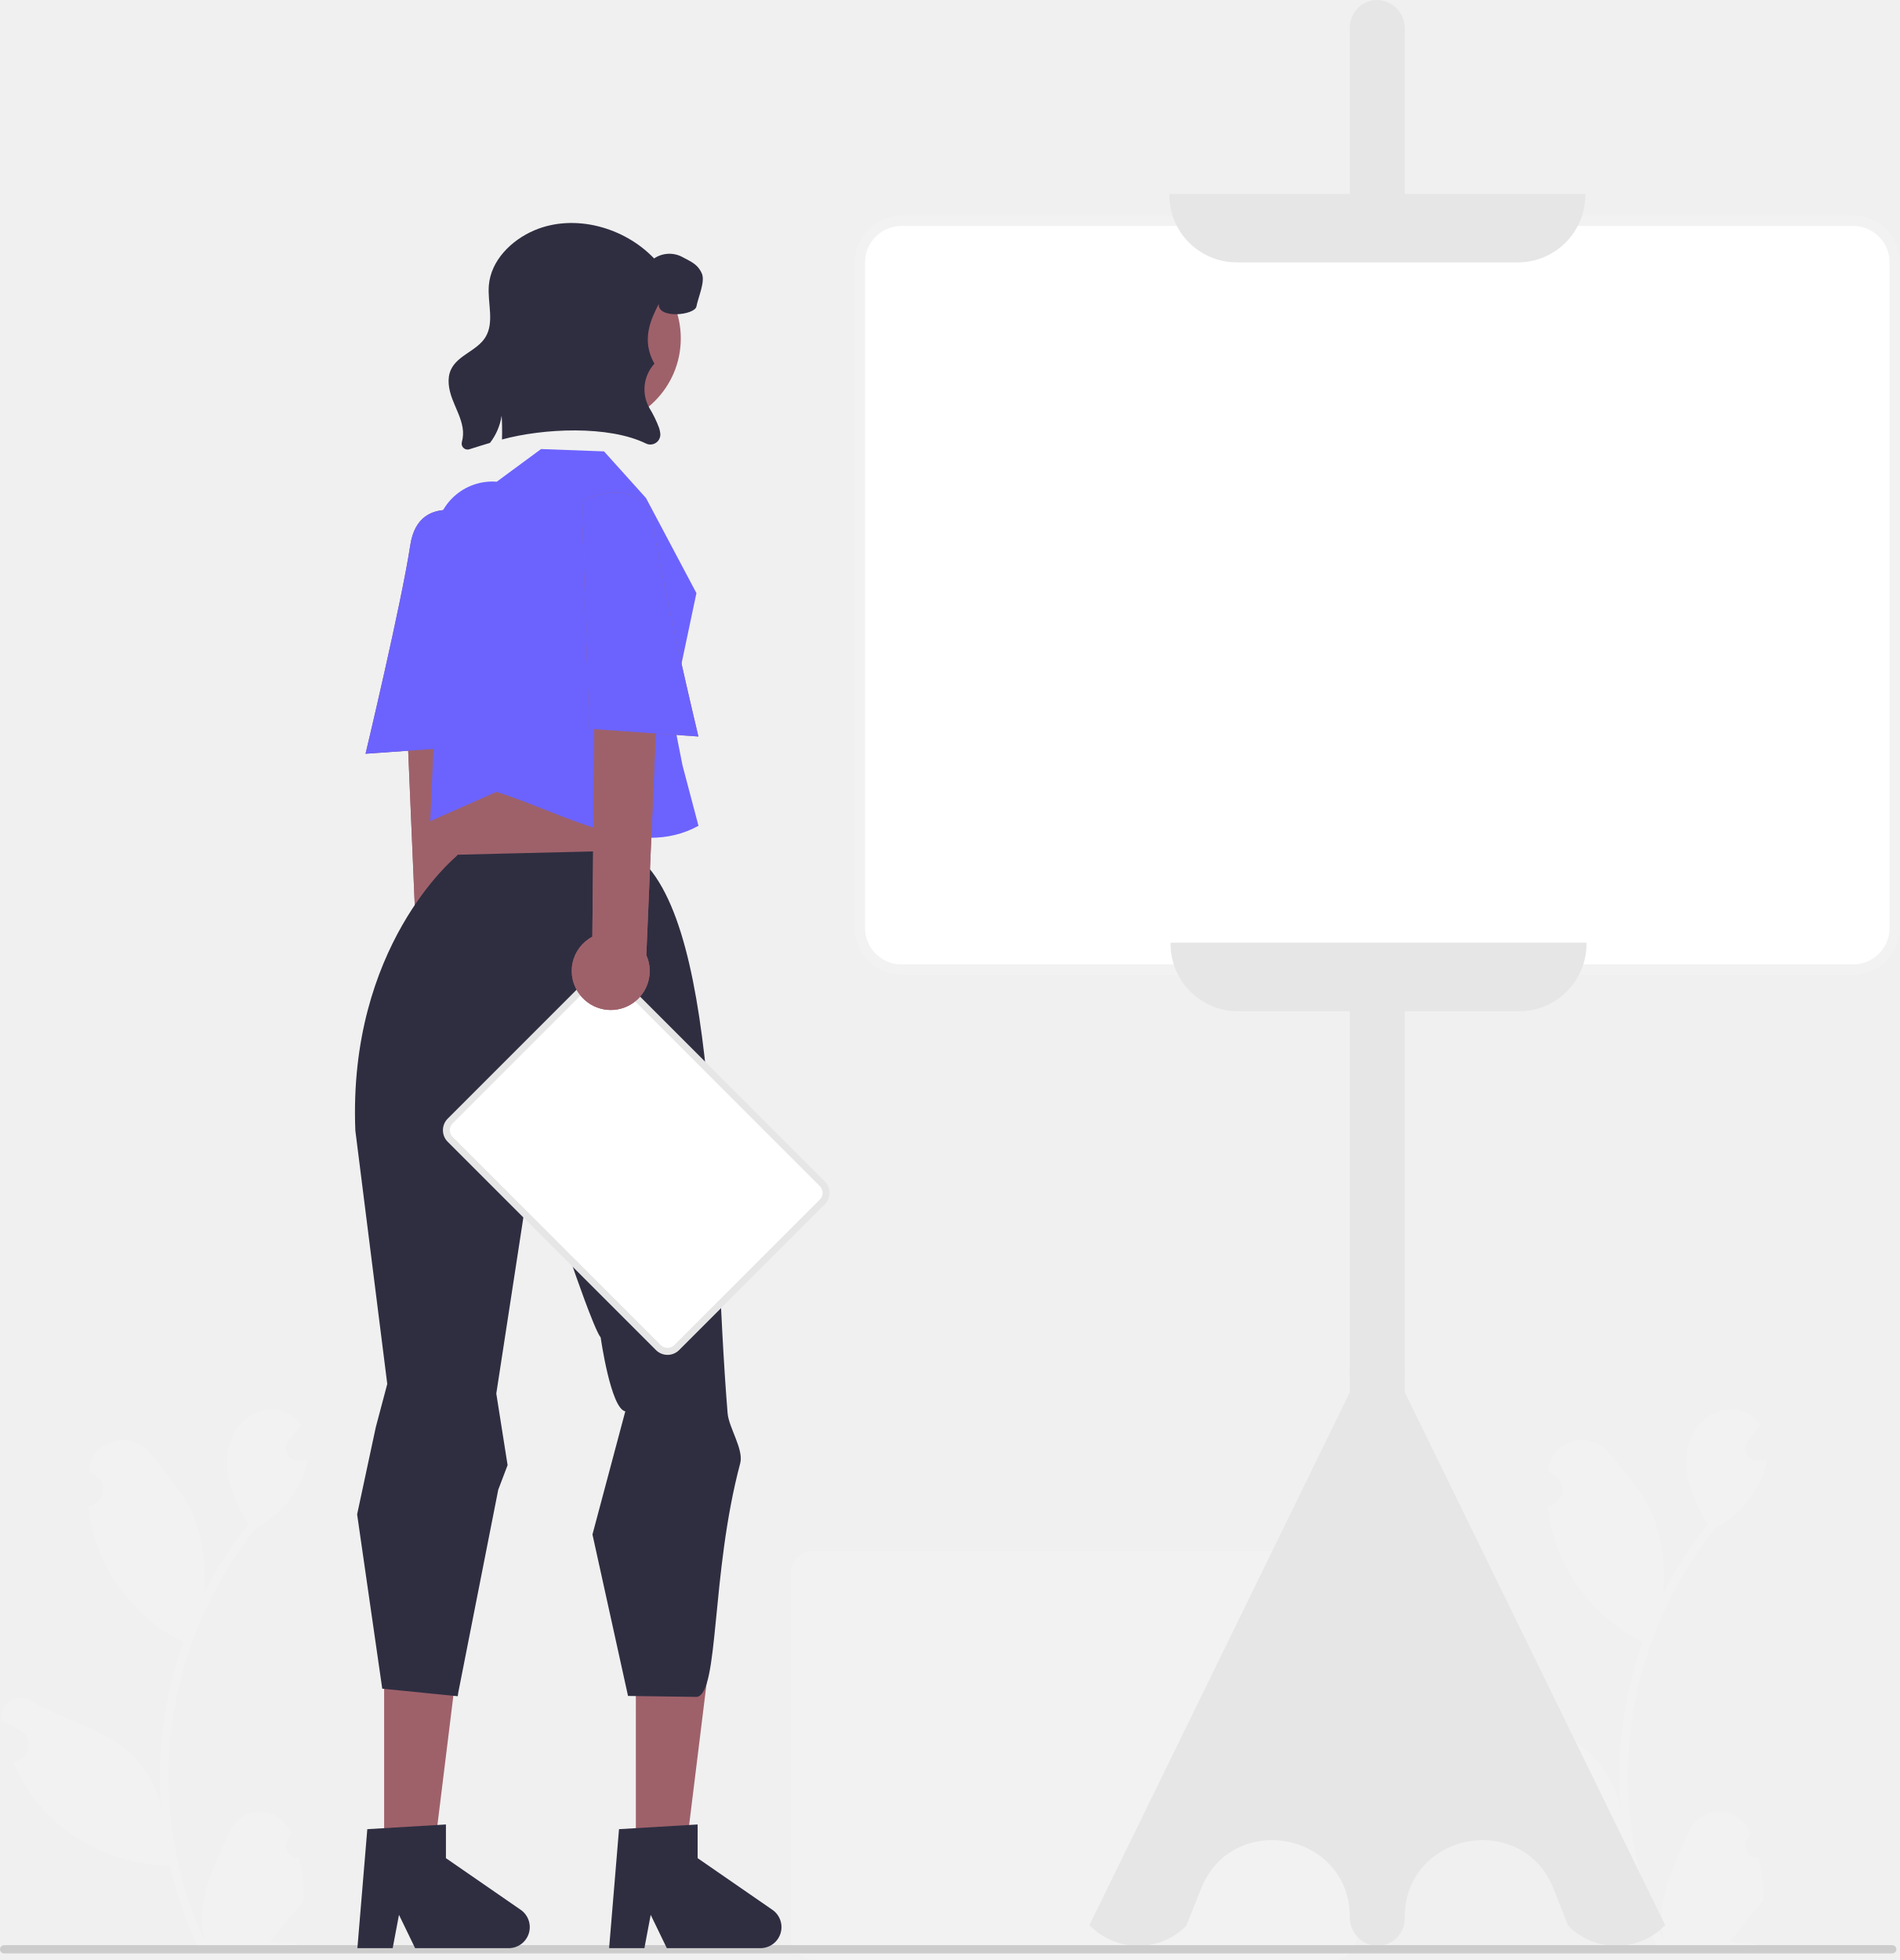
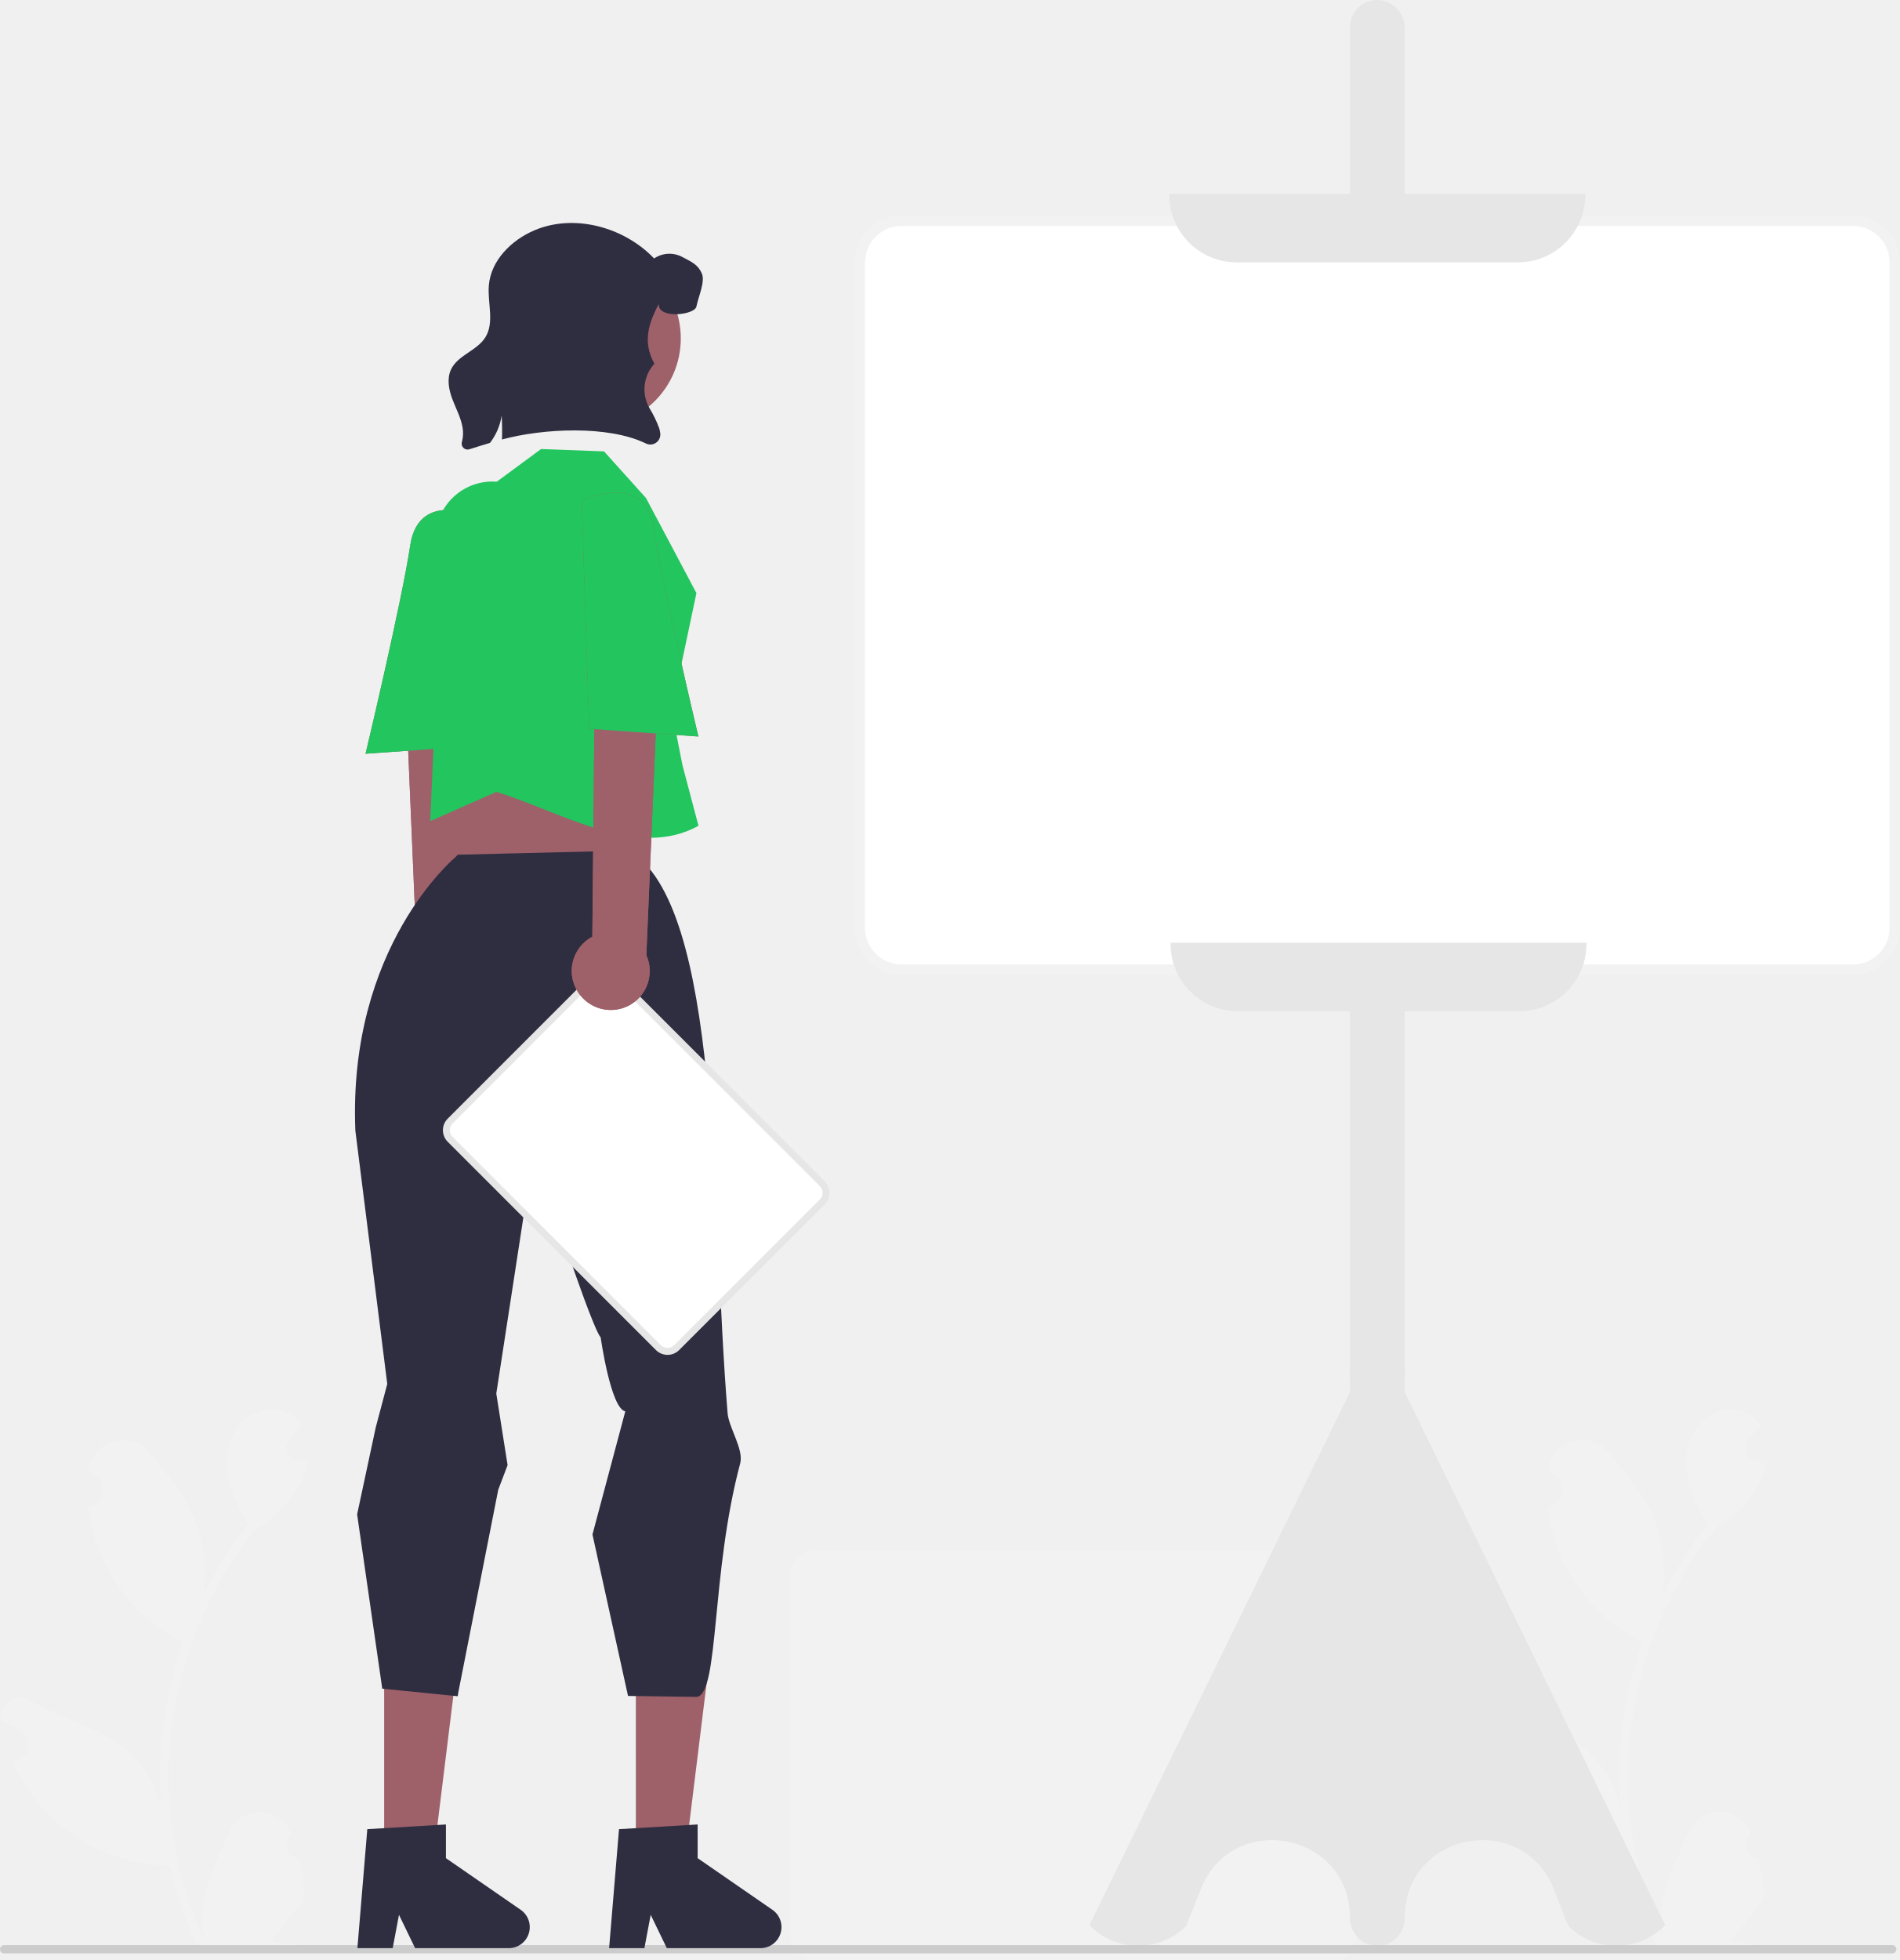
<svg xmlns="http://www.w3.org/2000/svg" data-name="Layer 1" width="550.71" height="567.986" viewBox="0 0 550.71 567.986">
  <path d="M711.247,733.993H560.521a6.616,6.616,0,0,1-6.609-6.608V622.005a6.616,6.616,0,0,1,6.609-6.609h150.725a6.616,6.616,0,0,1,6.608,6.609V727.385A6.616,6.616,0,0,1,711.247,733.993Z" transform="translate(-324.6448 -166.0071)" fill="#f2f2f2" />
  <path d="M464.932,459.293a11.226,11.226,0,0,0-3.595-16.835l-.95-100.813-18.842,8.647,4.144,97.501A11.287,11.287,0,0,0,464.932,459.293Z" transform="translate(-324.6448 -166.0071)" fill="#9e616a" />
  <path d="M464.424,316.121s-18.329-8.891-20.864,7.884-12.961,60.433-12.961,60.433l31.639-2.238Z" transform="translate(-324.6448 -166.0071)" fill="#9e616a" />
  <path d="M464.932,459.293a11.226,11.226,0,0,0-3.595-16.835l-.95-100.813-18.842,8.647,4.144,97.501A11.287,11.287,0,0,0,464.932,459.293Z" transform="translate(-324.6448 -166.0071)" fill="#9e616a" />
-   <path d="M464.424,316.121s-18.329-8.891-20.864,7.884-12.961,60.433-12.961,60.433l31.639-2.238Z" transform="translate(-324.6448 -166.0071)" fill="#6c63ff" />
+   <path d="M464.424,316.121s-18.329-8.891-20.864,7.884-12.961,60.433-12.961,60.433l31.639-2.238Z" transform="translate(-324.6448 -166.0071)" fill="#22c55e" />
  <path d="M411.353,704.466a3.613,3.613,0,0,1-2.619-6.263c.091-.362.156-.622.248-.984q-.049-.118-.098-.236a9.703,9.703,0,0,0-17.898.067c-2.927,7.051-6.654,14.113-7.572,21.568a28.705,28.705,0,0,0,.504,9.872,115.086,115.086,0,0,1-10.469-47.799,111.08,111.08,0,0,1,.689-12.392q.571-5.06,1.584-10.047a116.419,116.419,0,0,1,23.087-49.342,30.983,30.983,0,0,0,12.886-13.369,23.634,23.634,0,0,0,2.149-6.458c-.627.082-1.265.134-1.892.175-.195.01-.401.021-.597.031l-.074.003a3.58,3.58,0,0,1-2.94-5.832q.406-.5.813-.999c.411-.514.833-1.018,1.244-1.532a1.784,1.784,0,0,0,.134-.154c.473-.586.946-1.162,1.419-1.748a10.352,10.352,0,0,0-3.394-3.28c-4.741-2.777-11.281-.854-14.706,3.435-3.435,4.288-4.083,10.304-2.89,15.662a41.485,41.485,0,0,0,5.738,12.793c-.257.329-.525.648-.782.977a117.171,117.171,0,0,0-12.23,19.375,48.709,48.709,0,0,0-2.908-22.624c-2.783-6.715-8.001-12.37-12.595-18.175-5.519-6.973-16.835-3.93-17.807,4.909q-.014.128-.028.257,1.024.577,2.004,1.226a4.901,4.901,0,0,1-1.976,8.919l-.1.015a48.767,48.767,0,0,0,1.285,7.291A50.21,50.21,0,0,0,376.563,641.273c.401.206.792.411,1.193.607a119.598,119.598,0,0,0-6.438,30.296,113.435,113.435,0,0,0,.082,18.315l-.031-.216a29.974,29.974,0,0,0-10.232-17.308c-7.874-6.469-18.999-8.851-27.494-14.05a5.625,5.625,0,0,0-8.616,5.473q.017.114.035.227a32.926,32.926,0,0,1,3.692,1.779q1.024.578,2.004,1.226a4.901,4.901,0,0,1-1.976,8.919l-.1.015c-.072.01-.134.021-.206.031a48.808,48.808,0,0,0,8.978,14.058A50.254,50.254,0,0,0,373.9,706.637h.01a119.563,119.563,0,0,0,8.032,23.447h28.692c.103-.319.195-.648.288-.967a32.599,32.599,0,0,1-7.939-.473c2.129-2.612,4.257-5.245,6.386-7.857a1.781,1.781,0,0,0,.134-.154c1.08-1.337,2.17-2.663,3.25-4l.001-.002a47.75,47.75,0,0,0-1.399-12.164Z" transform="translate(-324.6448 -166.0071)" fill="#f2f2f2" />
  <path d="M834.353,704.466a3.613,3.613,0,0,1-2.619-6.263c.091-.362.156-.622.248-.984q-.049-.118-.098-.236a9.703,9.703,0,0,0-17.898.067c-2.927,7.051-6.654,14.113-7.572,21.568a28.705,28.705,0,0,0,.504,9.872,115.086,115.086,0,0,1-10.469-47.799,111.08,111.08,0,0,1,.689-12.392q.571-5.06,1.584-10.047a116.419,116.419,0,0,1,23.087-49.342,30.983,30.983,0,0,0,12.886-13.369,23.634,23.634,0,0,0,2.149-6.458c-.627.082-1.265.134-1.892.175-.195.01-.401.021-.597.031l-.074.003a3.58,3.58,0,0,1-2.94-5.832q.406-.5.813-.999c.411-.514.833-1.018,1.244-1.532a1.784,1.784,0,0,0,.134-.154c.473-.586.946-1.162,1.419-1.748a10.352,10.352,0,0,0-3.394-3.28c-4.741-2.777-11.281-.854-14.706,3.435-3.435,4.288-4.083,10.304-2.89,15.662a41.485,41.485,0,0,0,5.738,12.793c-.257.329-.525.648-.782.977a117.171,117.171,0,0,0-12.23,19.375,48.709,48.709,0,0,0-2.908-22.624c-2.783-6.715-8.001-12.37-12.595-18.175-5.519-6.973-16.835-3.93-17.807,4.909q-.014.128-.028.257,1.024.577,2.004,1.226a4.901,4.901,0,0,1-1.976,8.919l-.1.015a48.767,48.767,0,0,0,1.285,7.291A50.21,50.21,0,0,0,799.563,641.273c.401.206.792.411,1.193.607a119.598,119.598,0,0,0-6.438,30.296,113.435,113.435,0,0,0,.082,18.315l-.031-.216a29.974,29.974,0,0,0-10.232-17.308c-7.874-6.469-18.999-8.851-27.494-14.05a5.625,5.625,0,0,0-8.616,5.473q.017.114.035.227a32.926,32.926,0,0,1,3.692,1.779q1.024.578,2.004,1.226a4.901,4.901,0,0,1-1.976,8.919l-.1.015c-.072.01-.134.021-.206.031a48.808,48.808,0,0,0,8.978,14.058A50.254,50.254,0,0,0,796.9,706.637h.01a119.563,119.563,0,0,0,8.032,23.447h28.692c.103-.319.195-.648.288-.967a32.599,32.599,0,0,1-7.939-.473c2.129-2.612,4.257-5.245,6.386-7.857a1.781,1.781,0,0,0,.134-.154c1.08-1.337,2.17-2.663,3.25-4l.001-.002a47.75,47.75,0,0,0-1.399-12.164Z" transform="translate(-324.6448 -166.0071)" fill="#f2f2f2" />
  <path d="M723.864,729.896c-.083,0-.165-.002-.248-.004a8.169,8.169,0,0,1-7.702-8.255c0-12.795-9.14-20.259-18.197-21.98-9.058-1.72-20.298,1.871-24.989,13.776l-4.265,10.707a19.672,19.672,0,0,1-27.787,0l-.252-.252.157-.321,75.334-154.134v-3.777a19.488,19.488,0,0,1,.002-3.5l-.002-388.203a7.946,7.946,0,0,1,8.19-7.943,8.169,8.169,0,0,1,7.703,8.255v387.936a19.489,19.489,0,0,1-.002,3.5l.002,3.731,75.491,154.456-.252.252a19.672,19.672,0,0,1-27.787,0l-.112-.17-4.153-10.537c-4.691-11.904-15.93-15.493-24.989-13.776-9.058,1.721-18.197,9.185-18.197,21.98v.312a7.947,7.947,0,0,1-7.943,7.946Z" transform="translate(-324.6448 -166.0071)" fill="#e6e6e6" />
  <path d="M861.763,446.993H585.96A12.106,12.106,0,0,1,573.867,434.901v-192.828A12.106,12.106,0,0,1,585.96,229.98H861.763a12.106,12.106,0,0,1,12.092,12.093v192.828A12.106,12.106,0,0,1,861.763,446.993Z" transform="translate(-324.6448 -166.0071)" fill="#fff" />
  <path d="M861.763,448.493H585.96a13.608,13.608,0,0,1-13.593-13.592V242.072a13.608,13.608,0,0,1,13.593-13.592H861.763a13.608,13.608,0,0,1,13.592,13.592V434.901A13.608,13.608,0,0,1,861.763,448.493ZM585.96,231.48a10.604,10.604,0,0,0-10.593,10.592V434.901a10.605,10.605,0,0,0,10.593,10.592H861.763a10.604,10.604,0,0,0,10.592-10.592V242.072a10.604,10.604,0,0,0-10.592-10.592Z" transform="translate(-324.6448 -166.0071)" fill="#f2f2f2" />
  <path d="M764.64,242.036H683.083a19.525,19.525,0,0,1-19.503-19.503v-.355H784.143v.355A19.525,19.525,0,0,1,764.64,242.036Z" transform="translate(-324.6448 -166.0071)" fill="#e6e6e6" />
  <path d="M764.994,459.049H683.437a19.525,19.525,0,0,1-19.503-19.503v-.355H784.497v.355A19.525,19.525,0,0,1,764.994,459.049Z" transform="translate(-324.6448 -166.0071)" fill="#e6e6e6" />
  <path d="M874.315,730.889a1.186,1.186,0,0,1-1.19,1.19h-547.29a1.19,1.19,0,0,1,0-2.38h547.29A1.187,1.187,0,0,1,874.315,730.889Z" transform="translate(-324.6448 -166.0071)" fill="#ccc" />
  <polygon points="184.306 537.181 198.722 537.181 205.58 481.575 184.303 481.576 184.306 537.181" fill="#9e616a" />
  <path d="M504.069,696.077l22.789-1.36v9.764l21.666,14.963a6.099,6.099,0,0,1-3.466,11.118H517.927l-4.676-9.658-1.826,9.658H501.195Z" transform="translate(-324.6448 -166.0071)" fill="#2f2e41" />
  <polygon points="135.277 227.892 133.865 234.622 132.664 259.447 180.908 252.915 184.613 224.169 179.492 215.755 135.277 227.892" fill="#9e616a" />
  <polygon points="111.347 537.181 125.763 537.181 132.621 481.575 111.344 481.576 111.347 537.181" fill="#9e616a" />
  <path d="M428.171,604.948l-.001-.149,5.396-25.192,3.328-12.541-9.249-73.429c-2.178-53.348,28.772-78.993,29.016-79.245l.671-.698,49.636-1.215c26.706,16.001,23.683,103.519,28.573,163.039.349,4.244,4.731,10.509,3.654,14.546-8.546,32.027-6.043,66.661-12.553,67.685l-19.961-.277-10.309-46.789,9.516-35.686c-4.221-.778-7.137-21.412-7.137-21.412-1.839-2.184-8.188-20.756-8.188-20.756l-8.466-51.41-13.601,88.424,3.276,20.744-2.711,7.133-11.608,58.886-.123.949L435.443,655.37Z" transform="translate(-324.6448 -166.0071)" fill="#2f2e41" />
  <path d="M431.11,696.077l22.789-1.36v9.764l21.666,14.963a6.099,6.099,0,0,1-3.466,11.118H444.968l-4.676-9.658-1.826,9.658H428.236Z" transform="translate(-324.6448 -166.0071)" fill="#2f2e41" />
-   <path d="M499.723,296.813l12.168,13.52,14.615,27.547-7.179,33.968,3.139,15.94,4.635,17.522c-17.86,9.879-39.074-3.764-58.563-9.824l-19.176,8.472,1.014-23.322.52-58.76a16.469,16.469,0,0,1,17.732-16.275h0l12.844-9.464Z" transform="translate(-324.6448 -166.0071)" fill="#6c63ff" />
+   <path d="M499.723,296.813l12.168,13.52,14.615,27.547-7.179,33.968,3.139,15.94,4.635,17.522c-17.86,9.879-39.074-3.764-58.563-9.824l-19.176,8.472,1.014-23.322.52-58.76a16.469,16.469,0,0,1,17.732-16.275h0l12.844-9.464Z" transform="translate(-324.6448 -166.0071)" fill="#22c55e" />
  <circle cx="171.67" cy="98.072" r="25.657" fill="#9e616a" />
  <path d="M526.506,254.82c-.452,2.514-11.253,3.727-10.928-.745-2.101,4.211-5.242,10.322-1.242,17.322a10.983,10.983,0,0,0-1.482,12.813,33.153,33.153,0,0,1,2.847,5.845,8.875,8.875,0,0,1,.325,1.515,2.898,2.898,0,0,1-4.124,2.974c-10.88-5.329-29.854-4.426-41.758-1.174q.119-3.473-.095-6.931a17.134,17.134,0,0,1-3.378,7.914c-2.038.603-4.036,1.229-5.971,1.848a1.715,1.715,0,0,1-2.181-2.094,9.647,9.647,0,0,0,.206-4.203c-.492-2.903-1.951-5.527-2.982-8.279s-1.618-5.916-.357-8.573c1.959-4.124,7.478-5.385,9.913-9.247,2.736-4.338.611-9.992,1.039-15.107.603-7.232,6.527-13.109,13.204-15.948,11.562-4.917,26.027-.935,34.695,8.153a7.938,7.938,0,0,1,8.303-.357c2.562,1.372,4.401,2.086,5.551,4.758C529.1,247.651,526.966,252.298,526.506,254.82Z" transform="translate(-324.6448 -166.0071)" fill="#2f2e41" />
  <path d="M515.486,556.54l-60.365-60.365a3.747,3.747,0,0,1-0-5.293l42.204-42.204a3.747,3.747,0,0,1,5.293,0l60.365,60.365a3.747,3.747,0,0,1-0,5.293l-42.204,42.204A3.747,3.747,0,0,1,515.486,556.54Z" transform="translate(-324.6448 -166.0071)" fill="#fff" />
  <path d="M518.133,558.633a4.71,4.71,0,0,1-3.354-1.387L454.414,496.882a4.746,4.746,0,0,1,0-6.707l42.204-42.204a4.746,4.746,0,0,1,6.708,0l60.364,60.364a4.746,4.746,0,0,1,0,6.707l-42.204,42.204A4.71,4.71,0,0,1,518.133,558.633ZM499.972,448.584a2.72,2.72,0,0,0-1.939.802l-42.205,42.204a2.747,2.747,0,0,0,0,3.879l60.365,60.364a2.815,2.815,0,0,0,3.879,0l42.204-42.204a2.747,2.747,0,0,0,0-3.879l-60.365-60.364A2.721,2.721,0,0,0,499.972,448.584Z" transform="translate(-324.6448 -166.0071)" fill="#e6e6e6" />
  <path d="M492.742,454.293a11.226,11.226,0,0,1,3.595-16.835l.95-100.813,18.842,8.647-4.144,97.501A11.287,11.287,0,0,1,492.742,454.293Z" transform="translate(-324.6448 -166.0071)" fill="#9e616a" />
  <path d="M493.249,311.121s18.329-8.891,20.864,7.884,12.961,60.433,12.961,60.433l-31.639-2.238Z" transform="translate(-324.6448 -166.0071)" fill="#9e616a" />
  <path d="M492.742,454.293a11.226,11.226,0,0,1,3.595-16.835l.95-100.813,18.842,8.647-4.144,97.501A11.287,11.287,0,0,1,492.742,454.293Z" transform="translate(-324.6448 -166.0071)" fill="#9e616a" />
-   <path d="M493.249,311.121s18.329-8.891,20.864,7.884,12.961,60.433,12.961,60.433l-31.639-2.238Z" transform="translate(-324.6448 -166.0071)" fill="#6c63ff" />
+   <path d="M493.249,311.121s18.329-8.891,20.864,7.884,12.961,60.433,12.961,60.433l-31.639-2.238Z" transform="translate(-324.6448 -166.0071)" fill="#22c55e" />
</svg>
